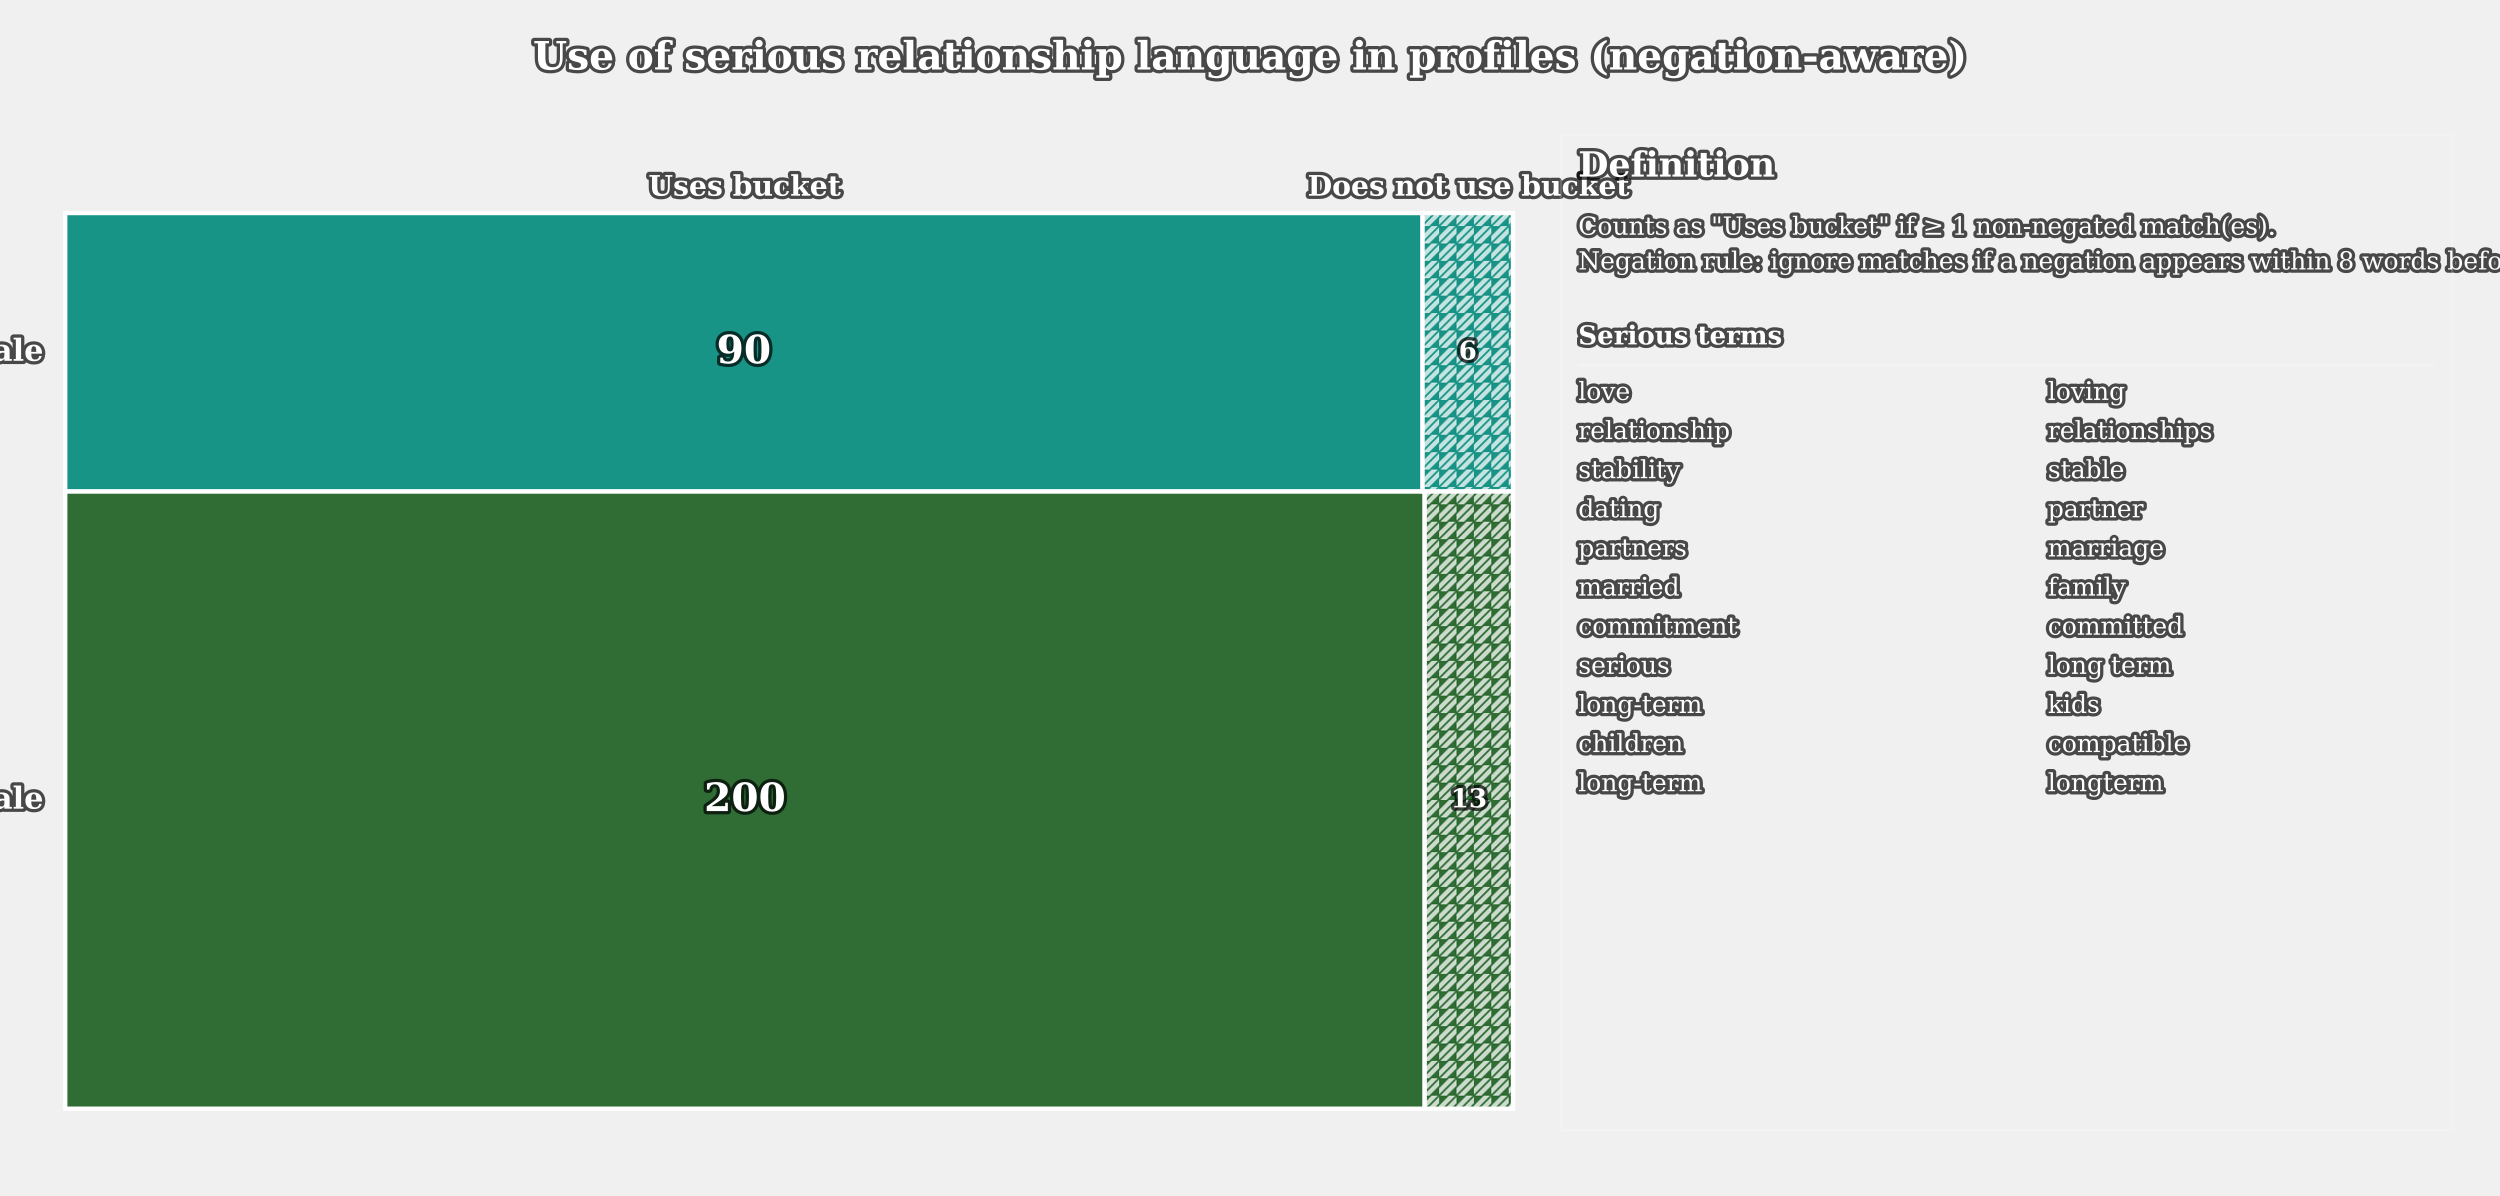
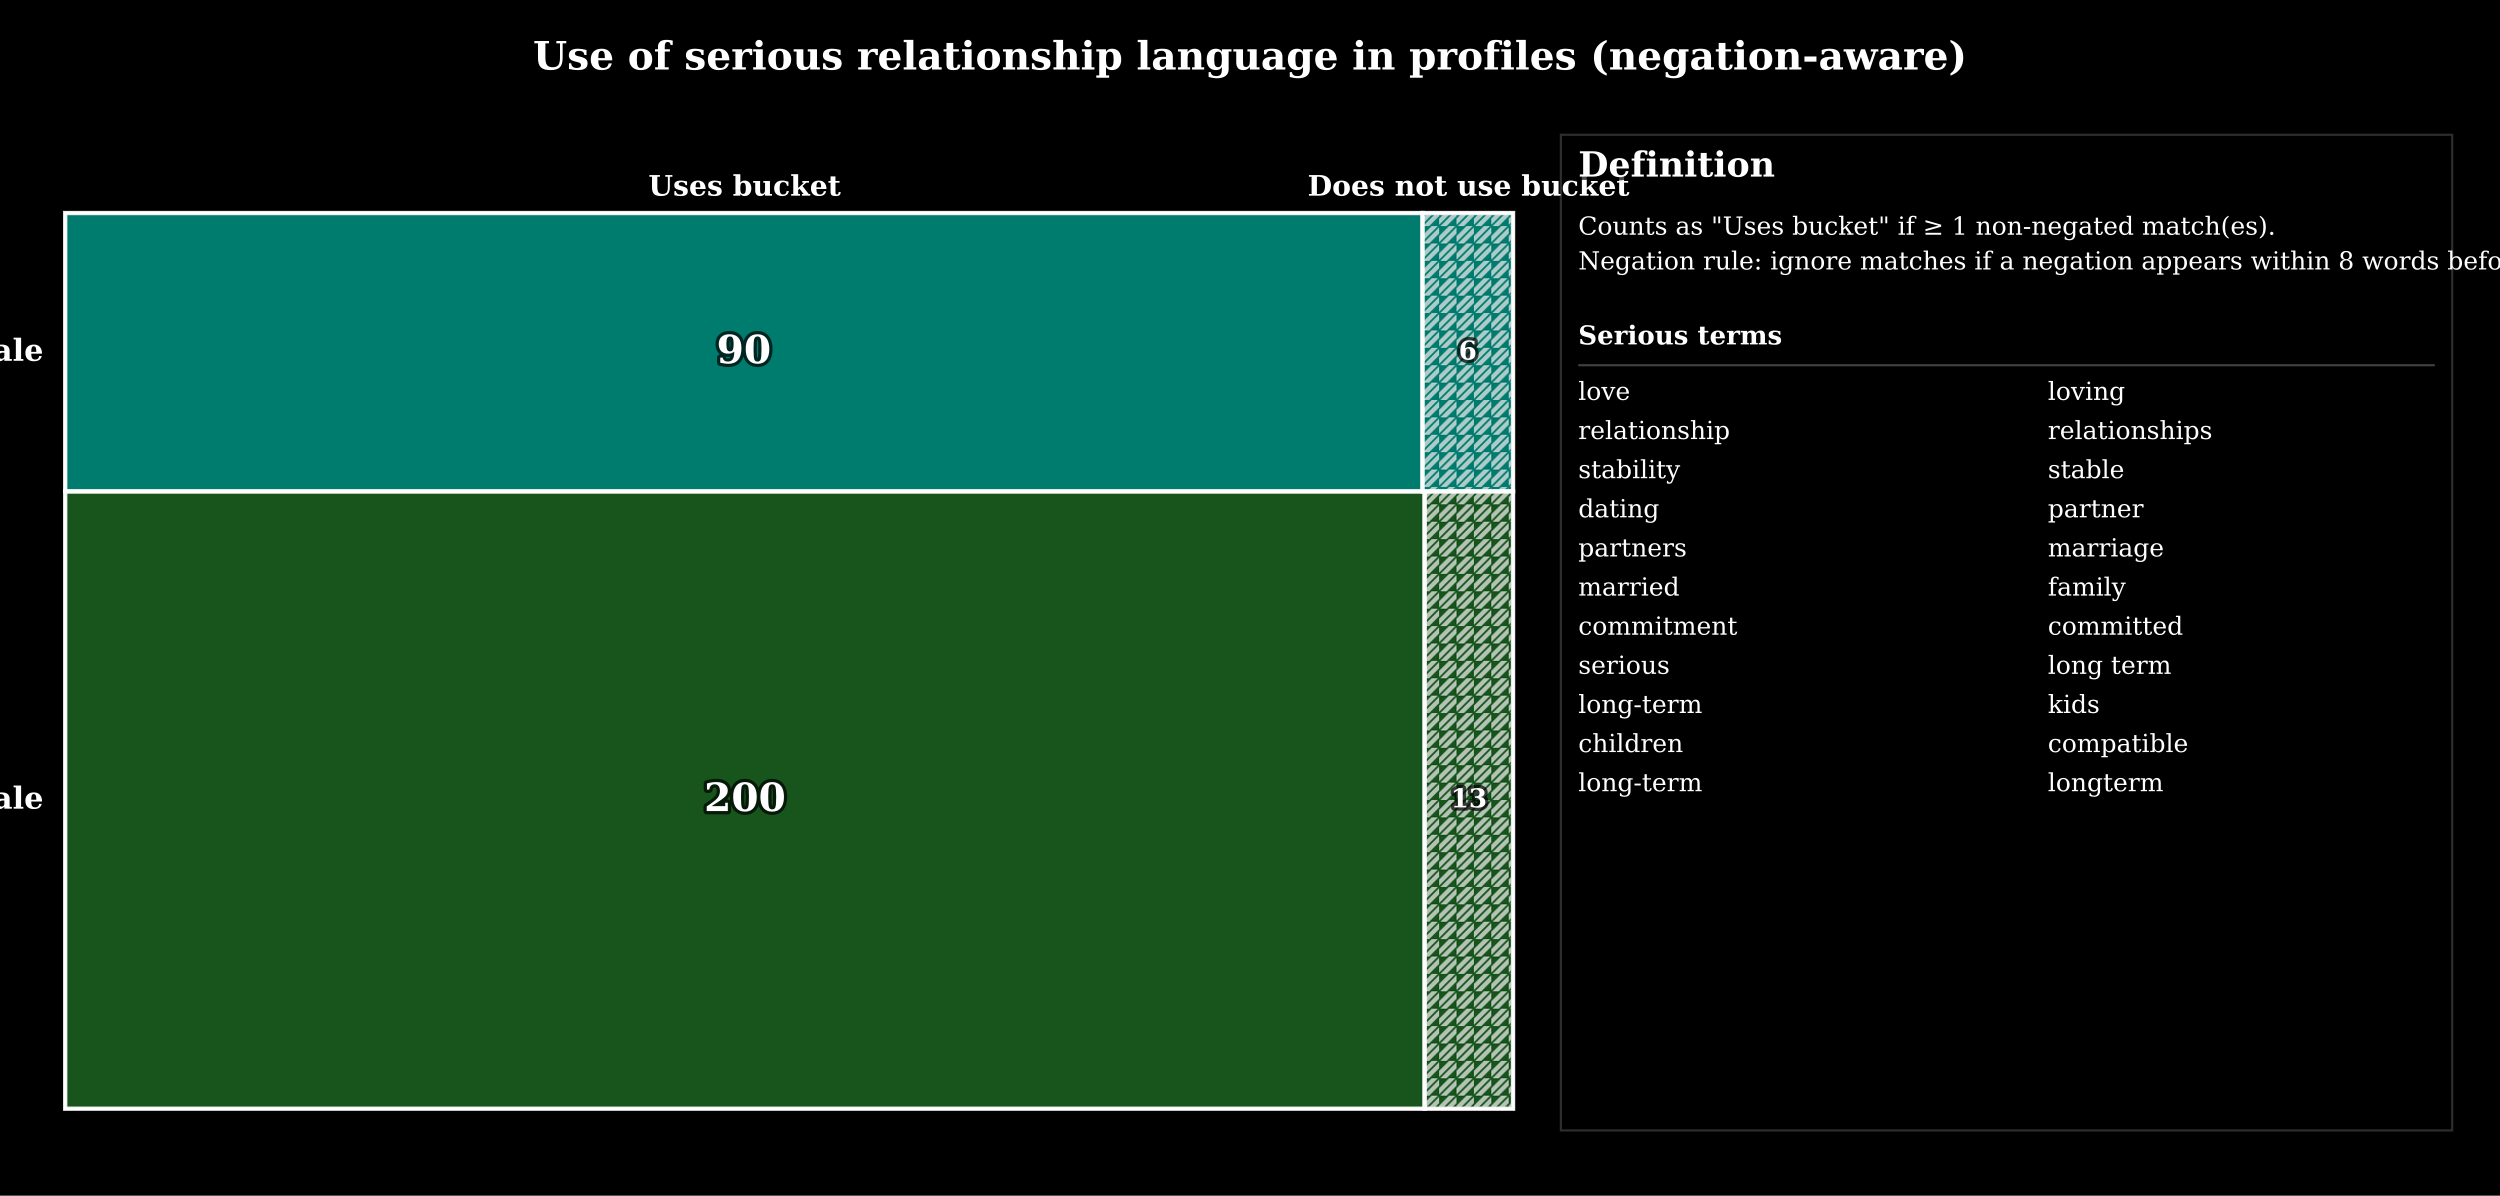
<svg xmlns="http://www.w3.org/2000/svg" width="1150" height="550" style="font-family: &quot;DejaVu Serif&quot;, Georgia, &quot;Times New Roman&quot;, Times, serif; font-size: 12px;">
+   <rect x="0" y="0" width="1150" height="550" fill="#000000" />
  <style>
    text {
      fill: #ffffff;
      stroke: rgba(0,0,0,0.70);
      stroke-width: 3px;
      paint-order: stroke;
      stroke-linejoin: round;
    }
  </style>
  <defs>
    <pattern id="hatch-male" patternUnits="userSpaceOnUse" width="8" height="8">
      <rect width="8" height="8" fill="#1B5E20" />
      <path d="M -2 8 L 8 -2 M 0 10 L 10 0" stroke="rgba(255,255,255,0.75)" stroke-width="2" />
    </pattern>
    <pattern id="hatch-female" patternUnits="userSpaceOnUse" width="8" height="8">
      <rect width="8" height="8" fill="#00897B" />
      <path d="M -2 8 L 8 -2 M 0 10 L 10 0" stroke="rgba(255,255,255,0.75)" stroke-width="2" />
    </pattern>
  </defs>
  <text x="575" y="32" text-anchor="middle" font-size="18" font-weight="700">Use of serious relationship language in profiles (negation-aware)</text>
  <g transform="translate(30,0)">
    <rect x="0" y="98" width="666" height="412" fill="none" stroke="#ffffff" stroke-width="1.2" />
    <text x="312.524" y="90" text-anchor="middle" font-size="13" font-weight="700">Uses bucket</text>
    <text x="645.524" y="90" text-anchor="middle" font-size="13" font-weight="700">Does not use bucket</text>
    <text x="-10" y="368" text-anchor="end" dominant-baseline="middle" font-size="14" font-weight="700">Male</text>
    <rect x="0" y="226" width="625.352" height="284" fill="#1B5E20" stroke="#ffffff" stroke-width="2" opacity="0.9" />
    <text x="312.676" y="368" text-anchor="middle" dominant-baseline="middle" font-size="18" font-weight="800">200</text>
    <rect x="625.352" y="226" width="40.648" height="284" fill="url(#hatch-male)" stroke="#ffffff" stroke-width="2" opacity="0.9" />
    <text x="645.676" y="368" text-anchor="middle" dominant-baseline="middle" font-size="12" font-weight="800">13</text>
    <text x="-10" y="162" text-anchor="end" dominant-baseline="middle" font-size="14" font-weight="700">Female</text>
    <rect x="0" y="98" width="624.375" height="128" fill="#00897B" stroke="#ffffff" stroke-width="2" opacity="0.9" />
    <text x="312.188" y="162" text-anchor="middle" dominant-baseline="middle" font-size="18" font-weight="800">90</text>
    <rect x="624.375" y="98" width="41.625" height="128" fill="url(#hatch-female)" stroke="#ffffff" stroke-width="2" opacity="0.9" />
    <text x="645.188" y="162" text-anchor="middle" dominant-baseline="middle" font-size="12" font-weight="800">6</text>
  </g>
  <g transform="translate(726,70)">
    <text x="0" y="0" text-anchor="start" dominant-baseline="hanging" font-size="16" font-weight="800">Definition</text>
    <text x="0" y="30" text-anchor="start" dominant-baseline="hanging" font-size="11.5">Counts as "Uses bucket" if ≥ 1 non-negated match(es).</text>
    <text x="0" y="46" text-anchor="start" dominant-baseline="hanging" font-size="11.5">Negation rule: ignore matches if a negation appears within 8 words before the term.</text>
    <text x="0" y="80" text-anchor="start" dominant-baseline="hanging" font-size="12" font-weight="800">Serious terms</text>
    <line x1="0" x2="394" y1="98" y2="98" stroke="rgba(255,255,255,0.25)" stroke-width="1" />
    <text x="0" y="106" dominant-baseline="hanging" font-size="11.5">love</text>
    <text x="216" y="106" dominant-baseline="hanging" font-size="11.5">loving</text>
    <text x="0" y="124" dominant-baseline="hanging" font-size="11.5">relationship</text>
    <text x="216" y="124" dominant-baseline="hanging" font-size="11.5">relationships</text>
    <text x="0" y="142" dominant-baseline="hanging" font-size="11.5">stability</text>
    <text x="216" y="142" dominant-baseline="hanging" font-size="11.5">stable</text>
    <text x="0" y="160" dominant-baseline="hanging" font-size="11.5">dating</text>
    <text x="216" y="160" dominant-baseline="hanging" font-size="11.5">partner</text>
    <text x="0" y="178" dominant-baseline="hanging" font-size="11.5">partners</text>
    <text x="216" y="178" dominant-baseline="hanging" font-size="11.5">marriage</text>
    <text x="0" y="196" dominant-baseline="hanging" font-size="11.5">married</text>
    <text x="216" y="196" dominant-baseline="hanging" font-size="11.5">family</text>
    <text x="0" y="214" dominant-baseline="hanging" font-size="11.5">commitment</text>
    <text x="216" y="214" dominant-baseline="hanging" font-size="11.5">committed</text>
    <text x="0" y="232" dominant-baseline="hanging" font-size="11.5">serious</text>
    <text x="216" y="232" dominant-baseline="hanging" font-size="11.5">long term</text>
    <text x="0" y="250" dominant-baseline="hanging" font-size="11.5">long-term</text>
    <text x="216" y="250" dominant-baseline="hanging" font-size="11.5">kids</text>
    <text x="0" y="268" dominant-baseline="hanging" font-size="11.5">children</text>
    <text x="216" y="268" dominant-baseline="hanging" font-size="11.5">compatible</text>
    <text x="0" y="286" dominant-baseline="hanging" font-size="11.5">long-term</text>
    <text x="216" y="286" dominant-baseline="hanging" font-size="11.5">longterm</text>
    <rect x="-8" y="-8" width="410" height="458" fill="none" stroke="rgba(255,255,255,0.18)" stroke-width="1" />
  </g>
</svg>
